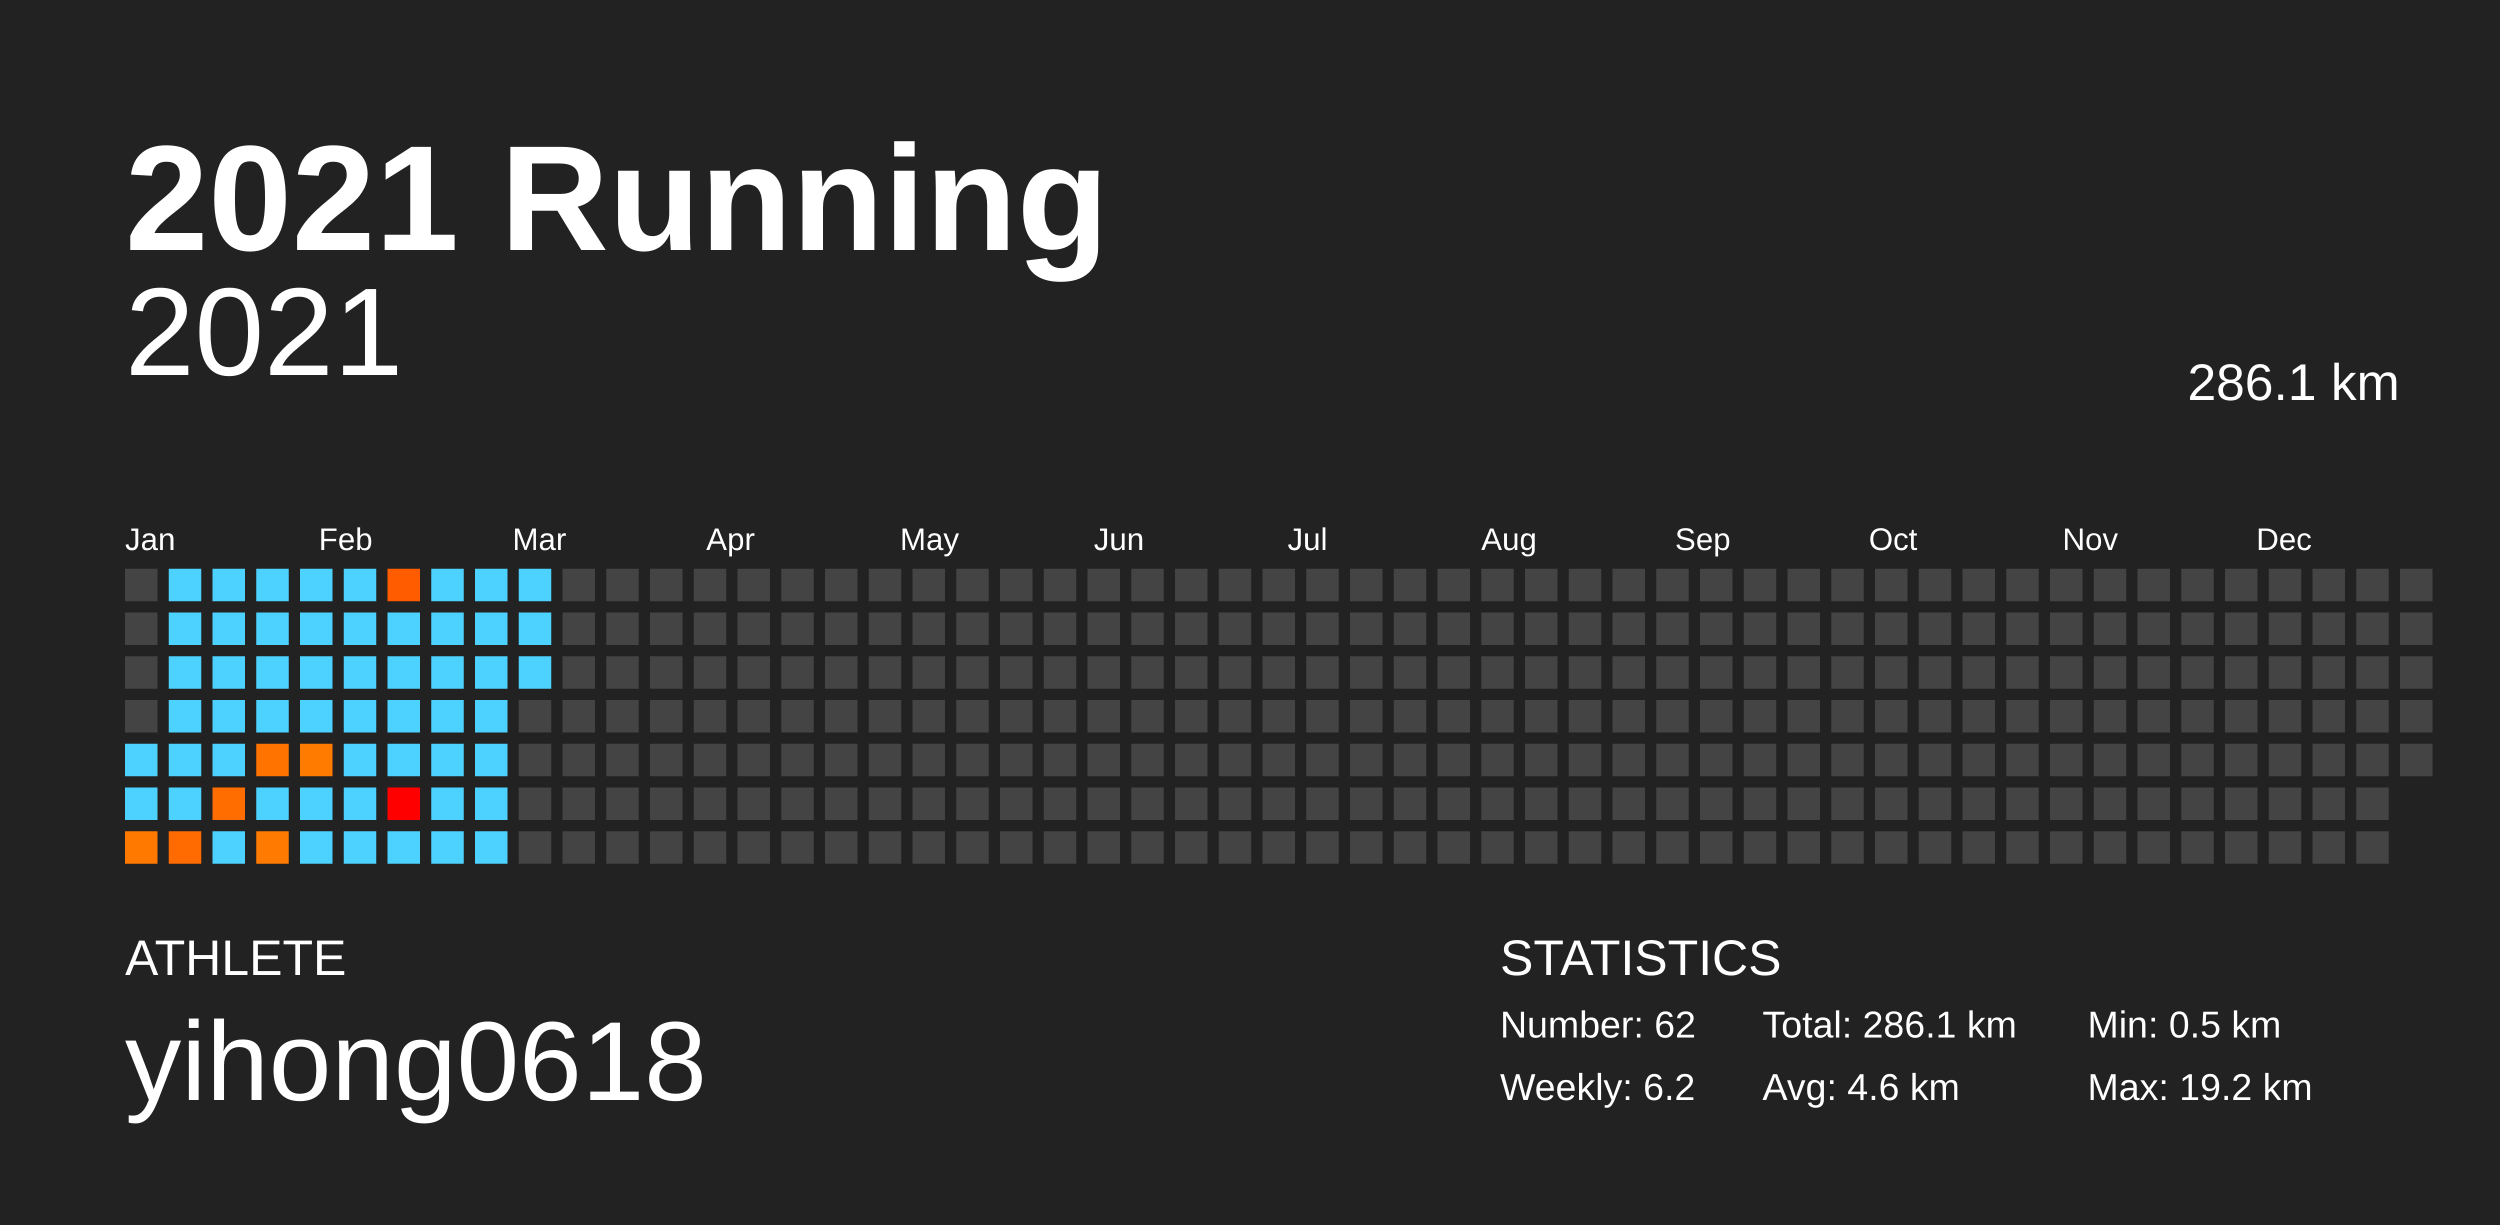
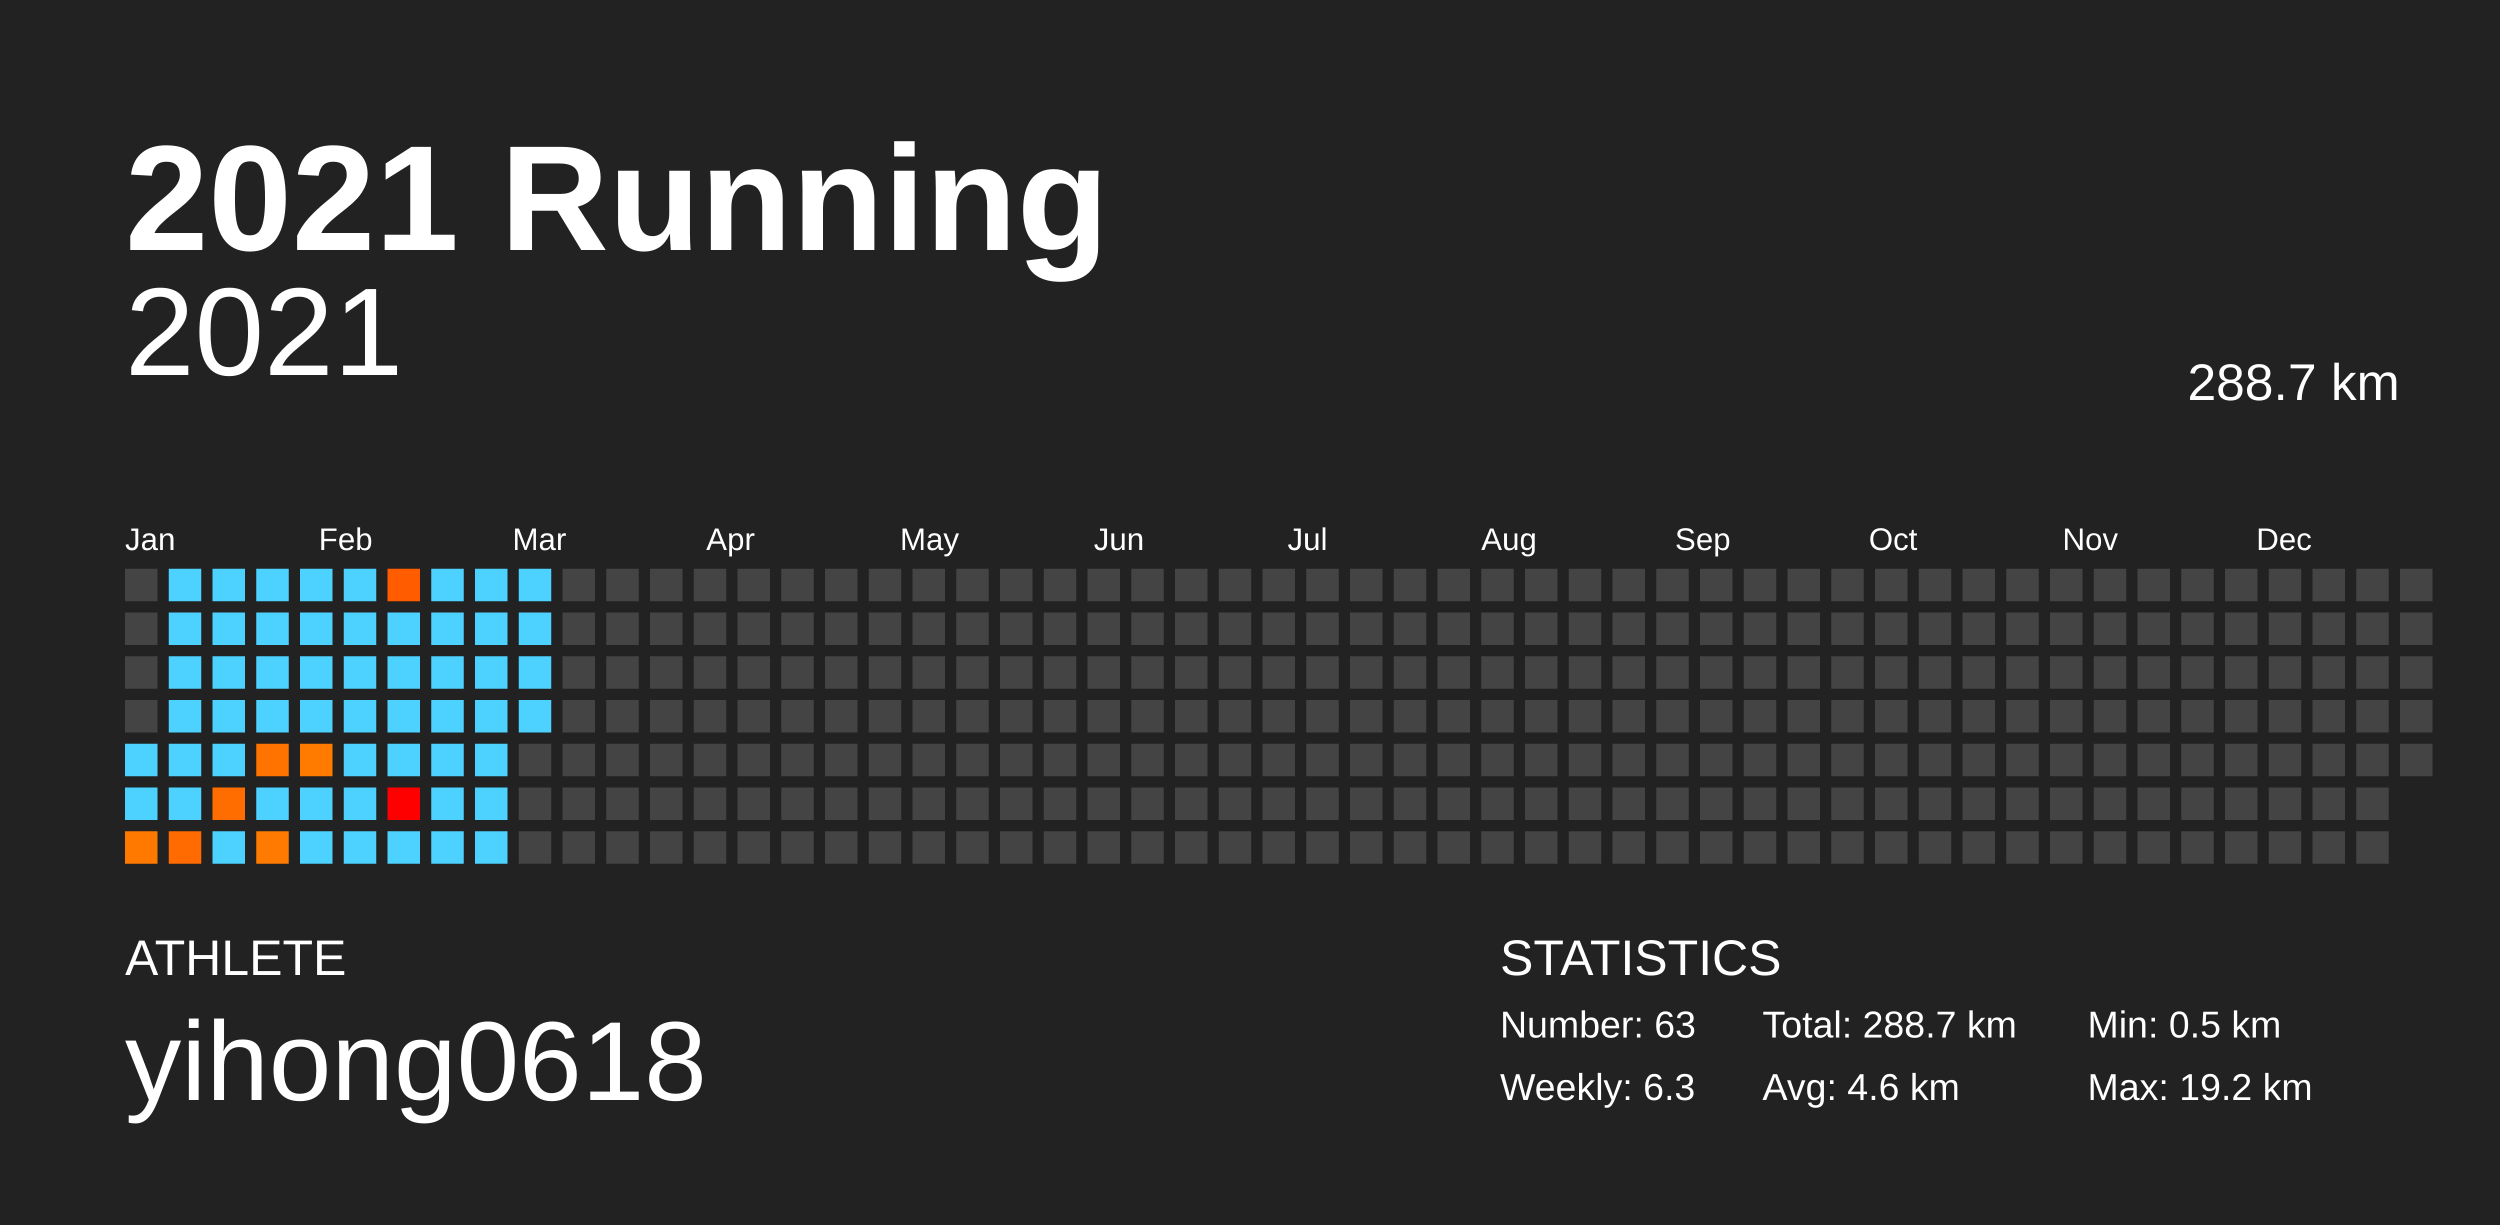
<svg xmlns="http://www.w3.org/2000/svg" baseProfile="full" height="98mm" version="1.1" viewBox="0,0,200,98" width="200mm">
  <defs />
  <rect fill="#222222" height="98" width="200" x="0" y="0" />
  <text fill="#FFFFFF" style="font-size:12px; font-family:Arial; font-weight:bold;" x="10" y="20">2021 Running</text>
  <text fill="#FFFFFF" style="font-size:4px; font-family:Arial" x="10" y="78">ATHLETE</text>
  <text fill="#FFFFFF" style="font-size:9px; font-family:Arial" x="10" y="88">yihong0618</text>
  <text fill="#FFFFFF" style="font-size:4px; font-family:Arial" x="120" y="78">STATISTICS</text>
-   <text fill="#FFFFFF" style="font-size:3px; font-family:Arial" x="120" y="83">Number: 62</text>
-   <text fill="#FFFFFF" style="font-size:3px; font-family:Arial" x="120" y="88">Weekly: 6.2</text>
-   <text fill="#FFFFFF" style="font-size:3px; font-family:Arial" x="141" y="83">Total: 286.1 km</text>
+   <text fill="#FFFFFF" style="font-size:3px; font-family:Arial" x="120" y="83">Number: 63</text>
+   <text fill="#FFFFFF" style="font-size:3px; font-family:Arial" x="120" y="88">Weekly: 6.3</text>
+   <text fill="#FFFFFF" style="font-size:3px; font-family:Arial" x="141" y="83">Total: 288.7 km</text>
  <text fill="#FFFFFF" style="font-size:3px; font-family:Arial" x="141" y="88">Avg: 4.6 km</text>
  <text fill="#FFFFFF" style="font-size:3px; font-family:Arial" x="167" y="83">Min: 0.5 km</text>
  <text fill="#FFFFFF" style="font-size:3px; font-family:Arial" x="167" y="88">Max: 19.2 km</text>
  <text alignment-baseline="hanging" fill="#FFFFFF" style="font-size:10.0px; font-family:Arial;" x="10" y="30">2021</text>
-   <text alignment-baseline="hanging" fill="#FFFFFF" style="font-size:4.125px; font-family:Arial;" x="175" y="32">286.1 km</text>
+   <text alignment-baseline="hanging" fill="#FFFFFF" style="font-size:4.125px; font-family:Arial;" x="175" y="32">288.7 km</text>
  <text fill="#FFFFFF" style="font-size:2.5px; font-family:Arial" x="10.0" y="44">Jan</text>
  <text fill="#FFFFFF" style="font-size:2.5px; font-family:Arial" x="25.5" y="44">Feb</text>
  <text fill="#FFFFFF" style="font-size:2.5px; font-family:Arial" x="41.0" y="44">Mar</text>
  <text fill="#FFFFFF" style="font-size:2.5px; font-family:Arial" x="56.5" y="44">Apr</text>
  <text fill="#FFFFFF" style="font-size:2.5px; font-family:Arial" x="72.0" y="44">May</text>
  <text fill="#FFFFFF" style="font-size:2.5px; font-family:Arial" x="87.5" y="44">Jun</text>
  <text fill="#FFFFFF" style="font-size:2.5px; font-family:Arial" x="103.0" y="44">Jul</text>
  <text fill="#FFFFFF" style="font-size:2.5px; font-family:Arial" x="118.5" y="44">Aug</text>
  <text fill="#FFFFFF" style="font-size:2.5px; font-family:Arial" x="134.0" y="44">Sep</text>
  <text fill="#FFFFFF" style="font-size:2.5px; font-family:Arial" x="149.5" y="44">Oct</text>
  <text fill="#FFFFFF" style="font-size:2.5px; font-family:Arial" x="165.0" y="44">Nov</text>
  <text fill="#FFFFFF" style="font-size:2.5px; font-family:Arial" x="180.5" y="44">Dec</text>
  <rect fill="#444444" height="2.6" width="2.6" x="10.0" y="45.5" />
  <rect fill="#444444" height="2.6" width="2.6" x="10.0" y="49.0" />
  <rect fill="#444444" height="2.6" width="2.6" x="10.0" y="52.5" />
  <rect fill="#444444" height="2.6" width="2.6" x="10.0" y="56.0" />
  <rect fill="#4dd2ff" height="2.6" width="2.6" x="10.0" y="59.5" />
  <rect fill="#4dd2ff" height="2.6" width="2.6" x="10.0" y="63.0" />
  <rect fill="#ff7900" height="2.6" width="2.6" x="10.0" y="66.5" />
  <rect fill="#4dd2ff" height="2.6" width="2.6" x="13.5" y="45.5" />
  <rect fill="#4dd2ff" height="2.6" width="2.6" x="13.5" y="49.0" />
  <rect fill="#4dd2ff" height="2.6" width="2.6" x="13.5" y="52.5" />
  <rect fill="#4dd2ff" height="2.6" width="2.6" x="13.5" y="56.0" />
  <rect fill="#4dd2ff" height="2.6" width="2.6" x="13.5" y="59.5" />
  <rect fill="#4dd2ff" height="2.6" width="2.6" x="13.5" y="63.0" />
  <rect fill="#ff6b00" height="2.6" width="2.6" x="13.5" y="66.5" />
  <rect fill="#4dd2ff" height="2.6" width="2.6" x="17.0" y="45.5" />
  <rect fill="#4dd2ff" height="2.6" width="2.6" x="17.0" y="49.0" />
  <rect fill="#4dd2ff" height="2.6" width="2.6" x="17.0" y="52.5" />
  <rect fill="#4dd2ff" height="2.6" width="2.6" x="17.0" y="56.0" />
  <rect fill="#4dd2ff" height="2.6" width="2.6" x="17.0" y="59.5" />
  <rect fill="#ff6d00" height="2.6" width="2.6" x="17.0" y="63.0" />
  <rect fill="#4dd2ff" height="2.6" width="2.6" x="17.0" y="66.5" />
  <rect fill="#4dd2ff" height="2.6" width="2.6" x="20.5" y="45.5" />
  <rect fill="#4dd2ff" height="2.6" width="2.6" x="20.5" y="49.0" />
  <rect fill="#4dd2ff" height="2.6" width="2.6" x="20.5" y="52.5" />
  <rect fill="#4dd2ff" height="2.6" width="2.6" x="20.5" y="56.0" />
  <rect fill="#ff7300" height="2.6" width="2.6" x="20.5" y="59.5" />
  <rect fill="#4dd2ff" height="2.6" width="2.6" x="20.5" y="63.0" />
  <rect fill="#ff7a00" height="2.6" width="2.6" x="20.5" y="66.5" />
  <rect fill="#4dd2ff" height="2.6" width="2.6" x="24.0" y="45.5" />
  <rect fill="#4dd2ff" height="2.6" width="2.6" x="24.0" y="49.0" />
  <rect fill="#4dd2ff" height="2.6" width="2.6" x="24.0" y="52.5" />
  <rect fill="#4dd2ff" height="2.6" width="2.6" x="24.0" y="56.0" />
  <rect fill="#ff7b00" height="2.6" width="2.6" x="24.0" y="59.5" />
  <rect fill="#4dd2ff" height="2.6" width="2.6" x="24.0" y="63.0" />
  <rect fill="#4dd2ff" height="2.6" width="2.6" x="24.0" y="66.5" />
  <rect fill="#4dd2ff" height="2.6" width="2.6" x="27.5" y="45.5" />
  <rect fill="#4dd2ff" height="2.6" width="2.6" x="27.5" y="49.0" />
  <rect fill="#4dd2ff" height="2.6" width="2.6" x="27.5" y="52.5" />
  <rect fill="#4dd2ff" height="2.6" width="2.6" x="27.5" y="56.0" />
  <rect fill="#4dd2ff" height="2.6" width="2.6" x="27.5" y="59.5" />
  <rect fill="#4dd2ff" height="2.6" width="2.6" x="27.5" y="63.0" />
  <rect fill="#4dd2ff" height="2.6" width="2.6" x="27.5" y="66.5" />
  <rect fill="#ff5c00" height="2.6" width="2.6" x="31.0" y="45.5" />
  <rect fill="#4dd2ff" height="2.6" width="2.6" x="31.0" y="49.0" />
  <rect fill="#4dd2ff" height="2.6" width="2.6" x="31.0" y="52.5" />
  <rect fill="#4dd2ff" height="2.6" width="2.6" x="31.0" y="56.0" />
  <rect fill="#4dd2ff" height="2.6" width="2.6" x="31.0" y="59.5" />
  <rect fill="#ff0000" height="2.6" width="2.6" x="31.0" y="63.0" />
  <rect fill="#4dd2ff" height="2.6" width="2.6" x="31.0" y="66.5" />
  <rect fill="#4dd2ff" height="2.6" width="2.6" x="34.5" y="45.5" />
  <rect fill="#4dd2ff" height="2.6" width="2.6" x="34.5" y="49.0" />
  <rect fill="#4dd2ff" height="2.6" width="2.6" x="34.5" y="52.5" />
  <rect fill="#4dd2ff" height="2.6" width="2.6" x="34.5" y="56.0" />
  <rect fill="#4dd2ff" height="2.6" width="2.6" x="34.5" y="59.5" />
  <rect fill="#4dd2ff" height="2.6" width="2.6" x="34.5" y="63.0" />
  <rect fill="#4dd2ff" height="2.6" width="2.6" x="34.5" y="66.5" />
  <rect fill="#4dd2ff" height="2.6" width="2.6" x="38.0" y="45.5" />
  <rect fill="#4dd2ff" height="2.6" width="2.6" x="38.0" y="49.0" />
  <rect fill="#4dd2ff" height="2.6" width="2.6" x="38.0" y="52.5" />
  <rect fill="#4dd2ff" height="2.6" width="2.6" x="38.0" y="56.0" />
  <rect fill="#4dd2ff" height="2.6" width="2.6" x="38.0" y="59.5" />
  <rect fill="#4dd2ff" height="2.6" width="2.6" x="38.0" y="63.0" />
  <rect fill="#4dd2ff" height="2.6" width="2.6" x="38.0" y="66.5" />
  <rect fill="#4dd2ff" height="2.6" width="2.6" x="41.5" y="45.5" />
  <rect fill="#4dd2ff" height="2.6" width="2.6" x="41.5" y="49.0" />
  <rect fill="#4dd2ff" height="2.6" width="2.6" x="41.5" y="52.5" />
-   <rect fill="#444444" height="2.6" width="2.6" x="41.5" y="56.0" />
+   <rect fill="#4dd2ff" height="2.6" width="2.6" x="41.5" y="56.0" />
  <rect fill="#444444" height="2.6" width="2.6" x="41.5" y="59.5" />
  <rect fill="#444444" height="2.6" width="2.6" x="41.5" y="63.0" />
  <rect fill="#444444" height="2.6" width="2.6" x="41.5" y="66.5" />
  <rect fill="#444444" height="2.6" width="2.6" x="45.0" y="45.5" />
  <rect fill="#444444" height="2.6" width="2.6" x="45.0" y="49.0" />
  <rect fill="#444444" height="2.6" width="2.6" x="45.0" y="52.5" />
  <rect fill="#444444" height="2.6" width="2.6" x="45.0" y="56.0" />
  <rect fill="#444444" height="2.6" width="2.6" x="45.0" y="59.5" />
  <rect fill="#444444" height="2.6" width="2.6" x="45.0" y="63.0" />
  <rect fill="#444444" height="2.6" width="2.6" x="45.0" y="66.5" />
  <rect fill="#444444" height="2.6" width="2.6" x="48.5" y="45.5" />
  <rect fill="#444444" height="2.6" width="2.6" x="48.5" y="49.0" />
  <rect fill="#444444" height="2.6" width="2.6" x="48.5" y="52.5" />
  <rect fill="#444444" height="2.6" width="2.6" x="48.5" y="56.0" />
  <rect fill="#444444" height="2.6" width="2.6" x="48.5" y="59.5" />
  <rect fill="#444444" height="2.6" width="2.6" x="48.5" y="63.0" />
  <rect fill="#444444" height="2.6" width="2.6" x="48.5" y="66.5" />
  <rect fill="#444444" height="2.6" width="2.6" x="52.0" y="45.5" />
  <rect fill="#444444" height="2.6" width="2.6" x="52.0" y="49.0" />
  <rect fill="#444444" height="2.6" width="2.6" x="52.0" y="52.5" />
  <rect fill="#444444" height="2.6" width="2.6" x="52.0" y="56.0" />
  <rect fill="#444444" height="2.6" width="2.6" x="52.0" y="59.5" />
  <rect fill="#444444" height="2.6" width="2.6" x="52.0" y="63.0" />
  <rect fill="#444444" height="2.6" width="2.6" x="52.0" y="66.5" />
  <rect fill="#444444" height="2.6" width="2.6" x="55.5" y="45.5" />
  <rect fill="#444444" height="2.6" width="2.6" x="55.5" y="49.0" />
  <rect fill="#444444" height="2.6" width="2.6" x="55.5" y="52.5" />
  <rect fill="#444444" height="2.6" width="2.6" x="55.5" y="56.0" />
  <rect fill="#444444" height="2.6" width="2.6" x="55.5" y="59.5" />
  <rect fill="#444444" height="2.6" width="2.6" x="55.5" y="63.0" />
  <rect fill="#444444" height="2.6" width="2.6" x="55.5" y="66.5" />
  <rect fill="#444444" height="2.6" width="2.6" x="59.0" y="45.5" />
  <rect fill="#444444" height="2.6" width="2.6" x="59.0" y="49.0" />
  <rect fill="#444444" height="2.6" width="2.6" x="59.0" y="52.5" />
  <rect fill="#444444" height="2.6" width="2.6" x="59.0" y="56.0" />
  <rect fill="#444444" height="2.6" width="2.6" x="59.0" y="59.5" />
  <rect fill="#444444" height="2.6" width="2.6" x="59.0" y="63.0" />
  <rect fill="#444444" height="2.6" width="2.6" x="59.0" y="66.5" />
  <rect fill="#444444" height="2.6" width="2.6" x="62.5" y="45.5" />
  <rect fill="#444444" height="2.6" width="2.6" x="62.5" y="49.0" />
  <rect fill="#444444" height="2.6" width="2.6" x="62.5" y="52.5" />
  <rect fill="#444444" height="2.6" width="2.6" x="62.5" y="56.0" />
  <rect fill="#444444" height="2.6" width="2.6" x="62.5" y="59.5" />
  <rect fill="#444444" height="2.6" width="2.6" x="62.5" y="63.0" />
  <rect fill="#444444" height="2.6" width="2.6" x="62.5" y="66.5" />
  <rect fill="#444444" height="2.6" width="2.6" x="66.0" y="45.5" />
  <rect fill="#444444" height="2.6" width="2.6" x="66.0" y="49.0" />
  <rect fill="#444444" height="2.6" width="2.6" x="66.0" y="52.5" />
  <rect fill="#444444" height="2.6" width="2.6" x="66.0" y="56.0" />
  <rect fill="#444444" height="2.6" width="2.6" x="66.0" y="59.5" />
  <rect fill="#444444" height="2.6" width="2.6" x="66.0" y="63.0" />
  <rect fill="#444444" height="2.6" width="2.6" x="66.0" y="66.5" />
  <rect fill="#444444" height="2.6" width="2.6" x="69.5" y="45.5" />
  <rect fill="#444444" height="2.6" width="2.6" x="69.5" y="49.0" />
  <rect fill="#444444" height="2.6" width="2.6" x="69.5" y="52.5" />
  <rect fill="#444444" height="2.6" width="2.6" x="69.5" y="56.0" />
  <rect fill="#444444" height="2.6" width="2.6" x="69.5" y="59.5" />
  <rect fill="#444444" height="2.6" width="2.6" x="69.5" y="63.0" />
  <rect fill="#444444" height="2.6" width="2.6" x="69.5" y="66.5" />
  <rect fill="#444444" height="2.6" width="2.6" x="73.0" y="45.5" />
  <rect fill="#444444" height="2.6" width="2.6" x="73.0" y="49.0" />
  <rect fill="#444444" height="2.6" width="2.6" x="73.0" y="52.5" />
  <rect fill="#444444" height="2.6" width="2.6" x="73.0" y="56.0" />
  <rect fill="#444444" height="2.6" width="2.6" x="73.0" y="59.5" />
  <rect fill="#444444" height="2.6" width="2.6" x="73.0" y="63.0" />
  <rect fill="#444444" height="2.6" width="2.6" x="73.0" y="66.5" />
  <rect fill="#444444" height="2.6" width="2.6" x="76.5" y="45.5" />
  <rect fill="#444444" height="2.6" width="2.6" x="76.5" y="49.0" />
  <rect fill="#444444" height="2.6" width="2.6" x="76.5" y="52.5" />
  <rect fill="#444444" height="2.6" width="2.6" x="76.5" y="56.0" />
  <rect fill="#444444" height="2.6" width="2.6" x="76.5" y="59.5" />
  <rect fill="#444444" height="2.6" width="2.6" x="76.5" y="63.0" />
  <rect fill="#444444" height="2.6" width="2.6" x="76.5" y="66.5" />
  <rect fill="#444444" height="2.6" width="2.6" x="80.0" y="45.5" />
  <rect fill="#444444" height="2.6" width="2.6" x="80.0" y="49.0" />
  <rect fill="#444444" height="2.6" width="2.6" x="80.0" y="52.5" />
  <rect fill="#444444" height="2.6" width="2.6" x="80.0" y="56.0" />
  <rect fill="#444444" height="2.6" width="2.6" x="80.0" y="59.5" />
  <rect fill="#444444" height="2.6" width="2.6" x="80.0" y="63.0" />
  <rect fill="#444444" height="2.6" width="2.6" x="80.0" y="66.5" />
  <rect fill="#444444" height="2.6" width="2.6" x="83.5" y="45.5" />
  <rect fill="#444444" height="2.6" width="2.6" x="83.5" y="49.0" />
  <rect fill="#444444" height="2.6" width="2.6" x="83.5" y="52.5" />
  <rect fill="#444444" height="2.6" width="2.6" x="83.5" y="56.0" />
  <rect fill="#444444" height="2.6" width="2.6" x="83.5" y="59.5" />
  <rect fill="#444444" height="2.6" width="2.6" x="83.5" y="63.0" />
  <rect fill="#444444" height="2.6" width="2.6" x="83.5" y="66.5" />
  <rect fill="#444444" height="2.6" width="2.6" x="87.0" y="45.5" />
  <rect fill="#444444" height="2.6" width="2.6" x="87.0" y="49.0" />
  <rect fill="#444444" height="2.6" width="2.6" x="87.0" y="52.5" />
  <rect fill="#444444" height="2.6" width="2.6" x="87.0" y="56.0" />
  <rect fill="#444444" height="2.6" width="2.6" x="87.0" y="59.5" />
  <rect fill="#444444" height="2.6" width="2.6" x="87.0" y="63.0" />
  <rect fill="#444444" height="2.6" width="2.6" x="87.0" y="66.5" />
  <rect fill="#444444" height="2.6" width="2.6" x="90.5" y="45.5" />
  <rect fill="#444444" height="2.6" width="2.6" x="90.5" y="49.0" />
  <rect fill="#444444" height="2.6" width="2.6" x="90.5" y="52.5" />
  <rect fill="#444444" height="2.6" width="2.6" x="90.5" y="56.0" />
  <rect fill="#444444" height="2.6" width="2.6" x="90.5" y="59.5" />
  <rect fill="#444444" height="2.6" width="2.6" x="90.5" y="63.0" />
  <rect fill="#444444" height="2.6" width="2.6" x="90.5" y="66.5" />
  <rect fill="#444444" height="2.6" width="2.6" x="94.0" y="45.5" />
  <rect fill="#444444" height="2.6" width="2.6" x="94.0" y="49.0" />
  <rect fill="#444444" height="2.6" width="2.6" x="94.0" y="52.5" />
  <rect fill="#444444" height="2.6" width="2.6" x="94.0" y="56.0" />
  <rect fill="#444444" height="2.6" width="2.6" x="94.0" y="59.5" />
  <rect fill="#444444" height="2.6" width="2.6" x="94.0" y="63.0" />
  <rect fill="#444444" height="2.6" width="2.6" x="94.0" y="66.5" />
  <rect fill="#444444" height="2.6" width="2.6" x="97.5" y="45.5" />
  <rect fill="#444444" height="2.6" width="2.6" x="97.5" y="49.0" />
  <rect fill="#444444" height="2.6" width="2.6" x="97.5" y="52.5" />
  <rect fill="#444444" height="2.6" width="2.6" x="97.5" y="56.0" />
  <rect fill="#444444" height="2.6" width="2.6" x="97.5" y="59.5" />
  <rect fill="#444444" height="2.6" width="2.6" x="97.5" y="63.0" />
  <rect fill="#444444" height="2.6" width="2.6" x="97.5" y="66.5" />
  <rect fill="#444444" height="2.6" width="2.6" x="101.0" y="45.5" />
  <rect fill="#444444" height="2.6" width="2.6" x="101.0" y="49.0" />
  <rect fill="#444444" height="2.6" width="2.6" x="101.0" y="52.5" />
  <rect fill="#444444" height="2.6" width="2.6" x="101.0" y="56.0" />
  <rect fill="#444444" height="2.6" width="2.6" x="101.0" y="59.5" />
  <rect fill="#444444" height="2.6" width="2.6" x="101.0" y="63.0" />
  <rect fill="#444444" height="2.6" width="2.6" x="101.0" y="66.5" />
  <rect fill="#444444" height="2.6" width="2.6" x="104.5" y="45.5" />
  <rect fill="#444444" height="2.6" width="2.6" x="104.5" y="49.0" />
  <rect fill="#444444" height="2.6" width="2.6" x="104.5" y="52.5" />
  <rect fill="#444444" height="2.6" width="2.6" x="104.5" y="56.0" />
  <rect fill="#444444" height="2.6" width="2.6" x="104.5" y="59.5" />
  <rect fill="#444444" height="2.6" width="2.6" x="104.5" y="63.0" />
  <rect fill="#444444" height="2.6" width="2.6" x="104.5" y="66.5" />
  <rect fill="#444444" height="2.6" width="2.6" x="108.0" y="45.5" />
  <rect fill="#444444" height="2.6" width="2.6" x="108.0" y="49.0" />
  <rect fill="#444444" height="2.6" width="2.6" x="108.0" y="52.5" />
  <rect fill="#444444" height="2.6" width="2.6" x="108.0" y="56.0" />
  <rect fill="#444444" height="2.6" width="2.6" x="108.0" y="59.5" />
  <rect fill="#444444" height="2.6" width="2.6" x="108.0" y="63.0" />
  <rect fill="#444444" height="2.6" width="2.6" x="108.0" y="66.5" />
  <rect fill="#444444" height="2.6" width="2.6" x="111.5" y="45.5" />
  <rect fill="#444444" height="2.6" width="2.6" x="111.5" y="49.0" />
  <rect fill="#444444" height="2.6" width="2.6" x="111.5" y="52.5" />
  <rect fill="#444444" height="2.6" width="2.6" x="111.5" y="56.0" />
  <rect fill="#444444" height="2.6" width="2.6" x="111.5" y="59.5" />
  <rect fill="#444444" height="2.6" width="2.6" x="111.5" y="63.0" />
  <rect fill="#444444" height="2.6" width="2.6" x="111.5" y="66.5" />
  <rect fill="#444444" height="2.6" width="2.6" x="115.0" y="45.5" />
  <rect fill="#444444" height="2.6" width="2.6" x="115.0" y="49.0" />
  <rect fill="#444444" height="2.6" width="2.6" x="115.0" y="52.5" />
  <rect fill="#444444" height="2.6" width="2.6" x="115.0" y="56.0" />
  <rect fill="#444444" height="2.6" width="2.6" x="115.0" y="59.5" />
  <rect fill="#444444" height="2.6" width="2.6" x="115.0" y="63.0" />
  <rect fill="#444444" height="2.6" width="2.6" x="115.0" y="66.5" />
  <rect fill="#444444" height="2.6" width="2.6" x="118.5" y="45.5" />
  <rect fill="#444444" height="2.6" width="2.6" x="118.5" y="49.0" />
  <rect fill="#444444" height="2.6" width="2.6" x="118.5" y="52.5" />
  <rect fill="#444444" height="2.6" width="2.6" x="118.5" y="56.0" />
  <rect fill="#444444" height="2.6" width="2.6" x="118.5" y="59.5" />
  <rect fill="#444444" height="2.6" width="2.6" x="118.5" y="63.0" />
  <rect fill="#444444" height="2.6" width="2.6" x="118.5" y="66.5" />
  <rect fill="#444444" height="2.6" width="2.6" x="122.0" y="45.5" />
  <rect fill="#444444" height="2.6" width="2.6" x="122.0" y="49.0" />
  <rect fill="#444444" height="2.6" width="2.6" x="122.0" y="52.5" />
  <rect fill="#444444" height="2.6" width="2.6" x="122.0" y="56.0" />
  <rect fill="#444444" height="2.6" width="2.6" x="122.0" y="59.5" />
  <rect fill="#444444" height="2.6" width="2.6" x="122.0" y="63.0" />
  <rect fill="#444444" height="2.6" width="2.6" x="122.0" y="66.5" />
  <rect fill="#444444" height="2.6" width="2.6" x="125.5" y="45.5" />
  <rect fill="#444444" height="2.6" width="2.6" x="125.5" y="49.0" />
  <rect fill="#444444" height="2.6" width="2.6" x="125.5" y="52.5" />
  <rect fill="#444444" height="2.6" width="2.6" x="125.5" y="56.0" />
  <rect fill="#444444" height="2.6" width="2.6" x="125.5" y="59.5" />
  <rect fill="#444444" height="2.6" width="2.6" x="125.5" y="63.0" />
  <rect fill="#444444" height="2.6" width="2.6" x="125.5" y="66.5" />
  <rect fill="#444444" height="2.6" width="2.6" x="129.0" y="45.5" />
  <rect fill="#444444" height="2.6" width="2.6" x="129.0" y="49.0" />
  <rect fill="#444444" height="2.6" width="2.6" x="129.0" y="52.5" />
  <rect fill="#444444" height="2.6" width="2.6" x="129.0" y="56.0" />
  <rect fill="#444444" height="2.6" width="2.6" x="129.0" y="59.5" />
  <rect fill="#444444" height="2.6" width="2.6" x="129.0" y="63.0" />
  <rect fill="#444444" height="2.6" width="2.6" x="129.0" y="66.5" />
  <rect fill="#444444" height="2.6" width="2.6" x="132.5" y="45.5" />
  <rect fill="#444444" height="2.6" width="2.6" x="132.5" y="49.0" />
  <rect fill="#444444" height="2.6" width="2.6" x="132.5" y="52.5" />
  <rect fill="#444444" height="2.6" width="2.6" x="132.5" y="56.0" />
  <rect fill="#444444" height="2.6" width="2.6" x="132.5" y="59.5" />
  <rect fill="#444444" height="2.6" width="2.6" x="132.5" y="63.0" />
  <rect fill="#444444" height="2.6" width="2.6" x="132.5" y="66.5" />
  <rect fill="#444444" height="2.6" width="2.6" x="136.0" y="45.5" />
  <rect fill="#444444" height="2.6" width="2.6" x="136.0" y="49.0" />
  <rect fill="#444444" height="2.6" width="2.6" x="136.0" y="52.5" />
  <rect fill="#444444" height="2.6" width="2.6" x="136.0" y="56.0" />
  <rect fill="#444444" height="2.6" width="2.6" x="136.0" y="59.5" />
  <rect fill="#444444" height="2.6" width="2.6" x="136.0" y="63.0" />
  <rect fill="#444444" height="2.6" width="2.6" x="136.0" y="66.5" />
  <rect fill="#444444" height="2.6" width="2.6" x="139.5" y="45.5" />
  <rect fill="#444444" height="2.6" width="2.6" x="139.5" y="49.0" />
  <rect fill="#444444" height="2.6" width="2.6" x="139.5" y="52.5" />
  <rect fill="#444444" height="2.6" width="2.6" x="139.5" y="56.0" />
  <rect fill="#444444" height="2.6" width="2.6" x="139.5" y="59.5" />
  <rect fill="#444444" height="2.6" width="2.6" x="139.5" y="63.0" />
  <rect fill="#444444" height="2.6" width="2.6" x="139.5" y="66.5" />
  <rect fill="#444444" height="2.6" width="2.6" x="143.0" y="45.5" />
  <rect fill="#444444" height="2.6" width="2.6" x="143.0" y="49.0" />
  <rect fill="#444444" height="2.6" width="2.6" x="143.0" y="52.5" />
  <rect fill="#444444" height="2.6" width="2.6" x="143.0" y="56.0" />
  <rect fill="#444444" height="2.6" width="2.6" x="143.0" y="59.5" />
  <rect fill="#444444" height="2.6" width="2.6" x="143.0" y="63.0" />
  <rect fill="#444444" height="2.6" width="2.6" x="143.0" y="66.5" />
  <rect fill="#444444" height="2.6" width="2.6" x="146.5" y="45.5" />
  <rect fill="#444444" height="2.6" width="2.6" x="146.5" y="49.0" />
  <rect fill="#444444" height="2.6" width="2.6" x="146.5" y="52.5" />
  <rect fill="#444444" height="2.6" width="2.6" x="146.5" y="56.0" />
  <rect fill="#444444" height="2.6" width="2.6" x="146.5" y="59.5" />
  <rect fill="#444444" height="2.6" width="2.6" x="146.5" y="63.0" />
  <rect fill="#444444" height="2.6" width="2.6" x="146.5" y="66.5" />
  <rect fill="#444444" height="2.6" width="2.6" x="150.0" y="45.5" />
  <rect fill="#444444" height="2.6" width="2.6" x="150.0" y="49.0" />
  <rect fill="#444444" height="2.6" width="2.6" x="150.0" y="52.5" />
  <rect fill="#444444" height="2.6" width="2.6" x="150.0" y="56.0" />
  <rect fill="#444444" height="2.6" width="2.6" x="150.0" y="59.5" />
  <rect fill="#444444" height="2.6" width="2.6" x="150.0" y="63.0" />
  <rect fill="#444444" height="2.6" width="2.6" x="150.0" y="66.5" />
  <rect fill="#444444" height="2.6" width="2.6" x="153.5" y="45.5" />
  <rect fill="#444444" height="2.6" width="2.6" x="153.5" y="49.0" />
  <rect fill="#444444" height="2.6" width="2.6" x="153.5" y="52.5" />
  <rect fill="#444444" height="2.6" width="2.6" x="153.5" y="56.0" />
  <rect fill="#444444" height="2.6" width="2.6" x="153.5" y="59.5" />
  <rect fill="#444444" height="2.6" width="2.6" x="153.5" y="63.0" />
  <rect fill="#444444" height="2.6" width="2.6" x="153.5" y="66.5" />
  <rect fill="#444444" height="2.6" width="2.6" x="157.0" y="45.5" />
  <rect fill="#444444" height="2.6" width="2.6" x="157.0" y="49.0" />
  <rect fill="#444444" height="2.6" width="2.6" x="157.0" y="52.5" />
  <rect fill="#444444" height="2.6" width="2.6" x="157.0" y="56.0" />
  <rect fill="#444444" height="2.6" width="2.6" x="157.0" y="59.5" />
  <rect fill="#444444" height="2.6" width="2.6" x="157.0" y="63.0" />
  <rect fill="#444444" height="2.6" width="2.6" x="157.0" y="66.5" />
  <rect fill="#444444" height="2.6" width="2.6" x="160.5" y="45.5" />
  <rect fill="#444444" height="2.6" width="2.6" x="160.5" y="49.0" />
  <rect fill="#444444" height="2.6" width="2.6" x="160.5" y="52.5" />
  <rect fill="#444444" height="2.6" width="2.6" x="160.5" y="56.0" />
  <rect fill="#444444" height="2.6" width="2.6" x="160.5" y="59.5" />
  <rect fill="#444444" height="2.6" width="2.6" x="160.5" y="63.0" />
  <rect fill="#444444" height="2.6" width="2.6" x="160.5" y="66.5" />
  <rect fill="#444444" height="2.6" width="2.6" x="164.0" y="45.5" />
  <rect fill="#444444" height="2.6" width="2.6" x="164.0" y="49.0" />
  <rect fill="#444444" height="2.6" width="2.6" x="164.0" y="52.5" />
  <rect fill="#444444" height="2.6" width="2.6" x="164.0" y="56.0" />
  <rect fill="#444444" height="2.6" width="2.6" x="164.0" y="59.5" />
  <rect fill="#444444" height="2.6" width="2.6" x="164.0" y="63.0" />
  <rect fill="#444444" height="2.6" width="2.6" x="164.0" y="66.5" />
  <rect fill="#444444" height="2.6" width="2.6" x="167.5" y="45.5" />
  <rect fill="#444444" height="2.6" width="2.6" x="167.5" y="49.0" />
  <rect fill="#444444" height="2.6" width="2.6" x="167.5" y="52.5" />
  <rect fill="#444444" height="2.6" width="2.6" x="167.5" y="56.0" />
  <rect fill="#444444" height="2.6" width="2.6" x="167.5" y="59.5" />
  <rect fill="#444444" height="2.6" width="2.6" x="167.5" y="63.0" />
  <rect fill="#444444" height="2.6" width="2.6" x="167.5" y="66.5" />
  <rect fill="#444444" height="2.6" width="2.6" x="171.0" y="45.5" />
  <rect fill="#444444" height="2.6" width="2.6" x="171.0" y="49.0" />
  <rect fill="#444444" height="2.6" width="2.6" x="171.0" y="52.5" />
  <rect fill="#444444" height="2.6" width="2.6" x="171.0" y="56.0" />
  <rect fill="#444444" height="2.6" width="2.6" x="171.0" y="59.5" />
  <rect fill="#444444" height="2.6" width="2.6" x="171.0" y="63.0" />
  <rect fill="#444444" height="2.6" width="2.6" x="171.0" y="66.5" />
  <rect fill="#444444" height="2.6" width="2.6" x="174.5" y="45.5" />
  <rect fill="#444444" height="2.6" width="2.6" x="174.5" y="49.0" />
  <rect fill="#444444" height="2.6" width="2.6" x="174.5" y="52.5" />
  <rect fill="#444444" height="2.6" width="2.6" x="174.5" y="56.0" />
  <rect fill="#444444" height="2.6" width="2.6" x="174.5" y="59.5" />
  <rect fill="#444444" height="2.6" width="2.6" x="174.5" y="63.0" />
  <rect fill="#444444" height="2.6" width="2.6" x="174.5" y="66.5" />
  <rect fill="#444444" height="2.6" width="2.6" x="178.0" y="45.5" />
  <rect fill="#444444" height="2.6" width="2.6" x="178.0" y="49.0" />
  <rect fill="#444444" height="2.6" width="2.6" x="178.0" y="52.5" />
  <rect fill="#444444" height="2.6" width="2.6" x="178.0" y="56.0" />
  <rect fill="#444444" height="2.6" width="2.6" x="178.0" y="59.5" />
  <rect fill="#444444" height="2.6" width="2.6" x="178.0" y="63.0" />
  <rect fill="#444444" height="2.6" width="2.6" x="178.0" y="66.5" />
  <rect fill="#444444" height="2.6" width="2.6" x="181.5" y="45.5" />
  <rect fill="#444444" height="2.6" width="2.6" x="181.5" y="49.0" />
  <rect fill="#444444" height="2.6" width="2.6" x="181.5" y="52.5" />
  <rect fill="#444444" height="2.6" width="2.6" x="181.5" y="56.0" />
  <rect fill="#444444" height="2.6" width="2.6" x="181.5" y="59.5" />
  <rect fill="#444444" height="2.6" width="2.6" x="181.5" y="63.0" />
  <rect fill="#444444" height="2.6" width="2.6" x="181.5" y="66.5" />
  <rect fill="#444444" height="2.6" width="2.6" x="185.0" y="45.5" />
  <rect fill="#444444" height="2.6" width="2.6" x="185.0" y="49.0" />
  <rect fill="#444444" height="2.6" width="2.6" x="185.0" y="52.5" />
  <rect fill="#444444" height="2.6" width="2.6" x="185.0" y="56.0" />
  <rect fill="#444444" height="2.6" width="2.6" x="185.0" y="59.5" />
  <rect fill="#444444" height="2.6" width="2.6" x="185.0" y="63.0" />
  <rect fill="#444444" height="2.6" width="2.6" x="185.0" y="66.5" />
  <rect fill="#444444" height="2.6" width="2.6" x="188.5" y="45.5" />
  <rect fill="#444444" height="2.6" width="2.6" x="188.5" y="49.0" />
  <rect fill="#444444" height="2.6" width="2.6" x="188.5" y="52.5" />
  <rect fill="#444444" height="2.6" width="2.6" x="188.5" y="56.0" />
  <rect fill="#444444" height="2.6" width="2.6" x="188.5" y="59.5" />
  <rect fill="#444444" height="2.6" width="2.6" x="188.5" y="63.0" />
  <rect fill="#444444" height="2.6" width="2.6" x="188.5" y="66.5" />
  <rect fill="#444444" height="2.6" width="2.6" x="192.0" y="45.5" />
  <rect fill="#444444" height="2.6" width="2.6" x="192.0" y="49.0" />
  <rect fill="#444444" height="2.6" width="2.6" x="192.0" y="52.5" />
  <rect fill="#444444" height="2.6" width="2.6" x="192.0" y="56.0" />
  <rect fill="#444444" height="2.6" width="2.6" x="192.0" y="59.5" />
</svg>
